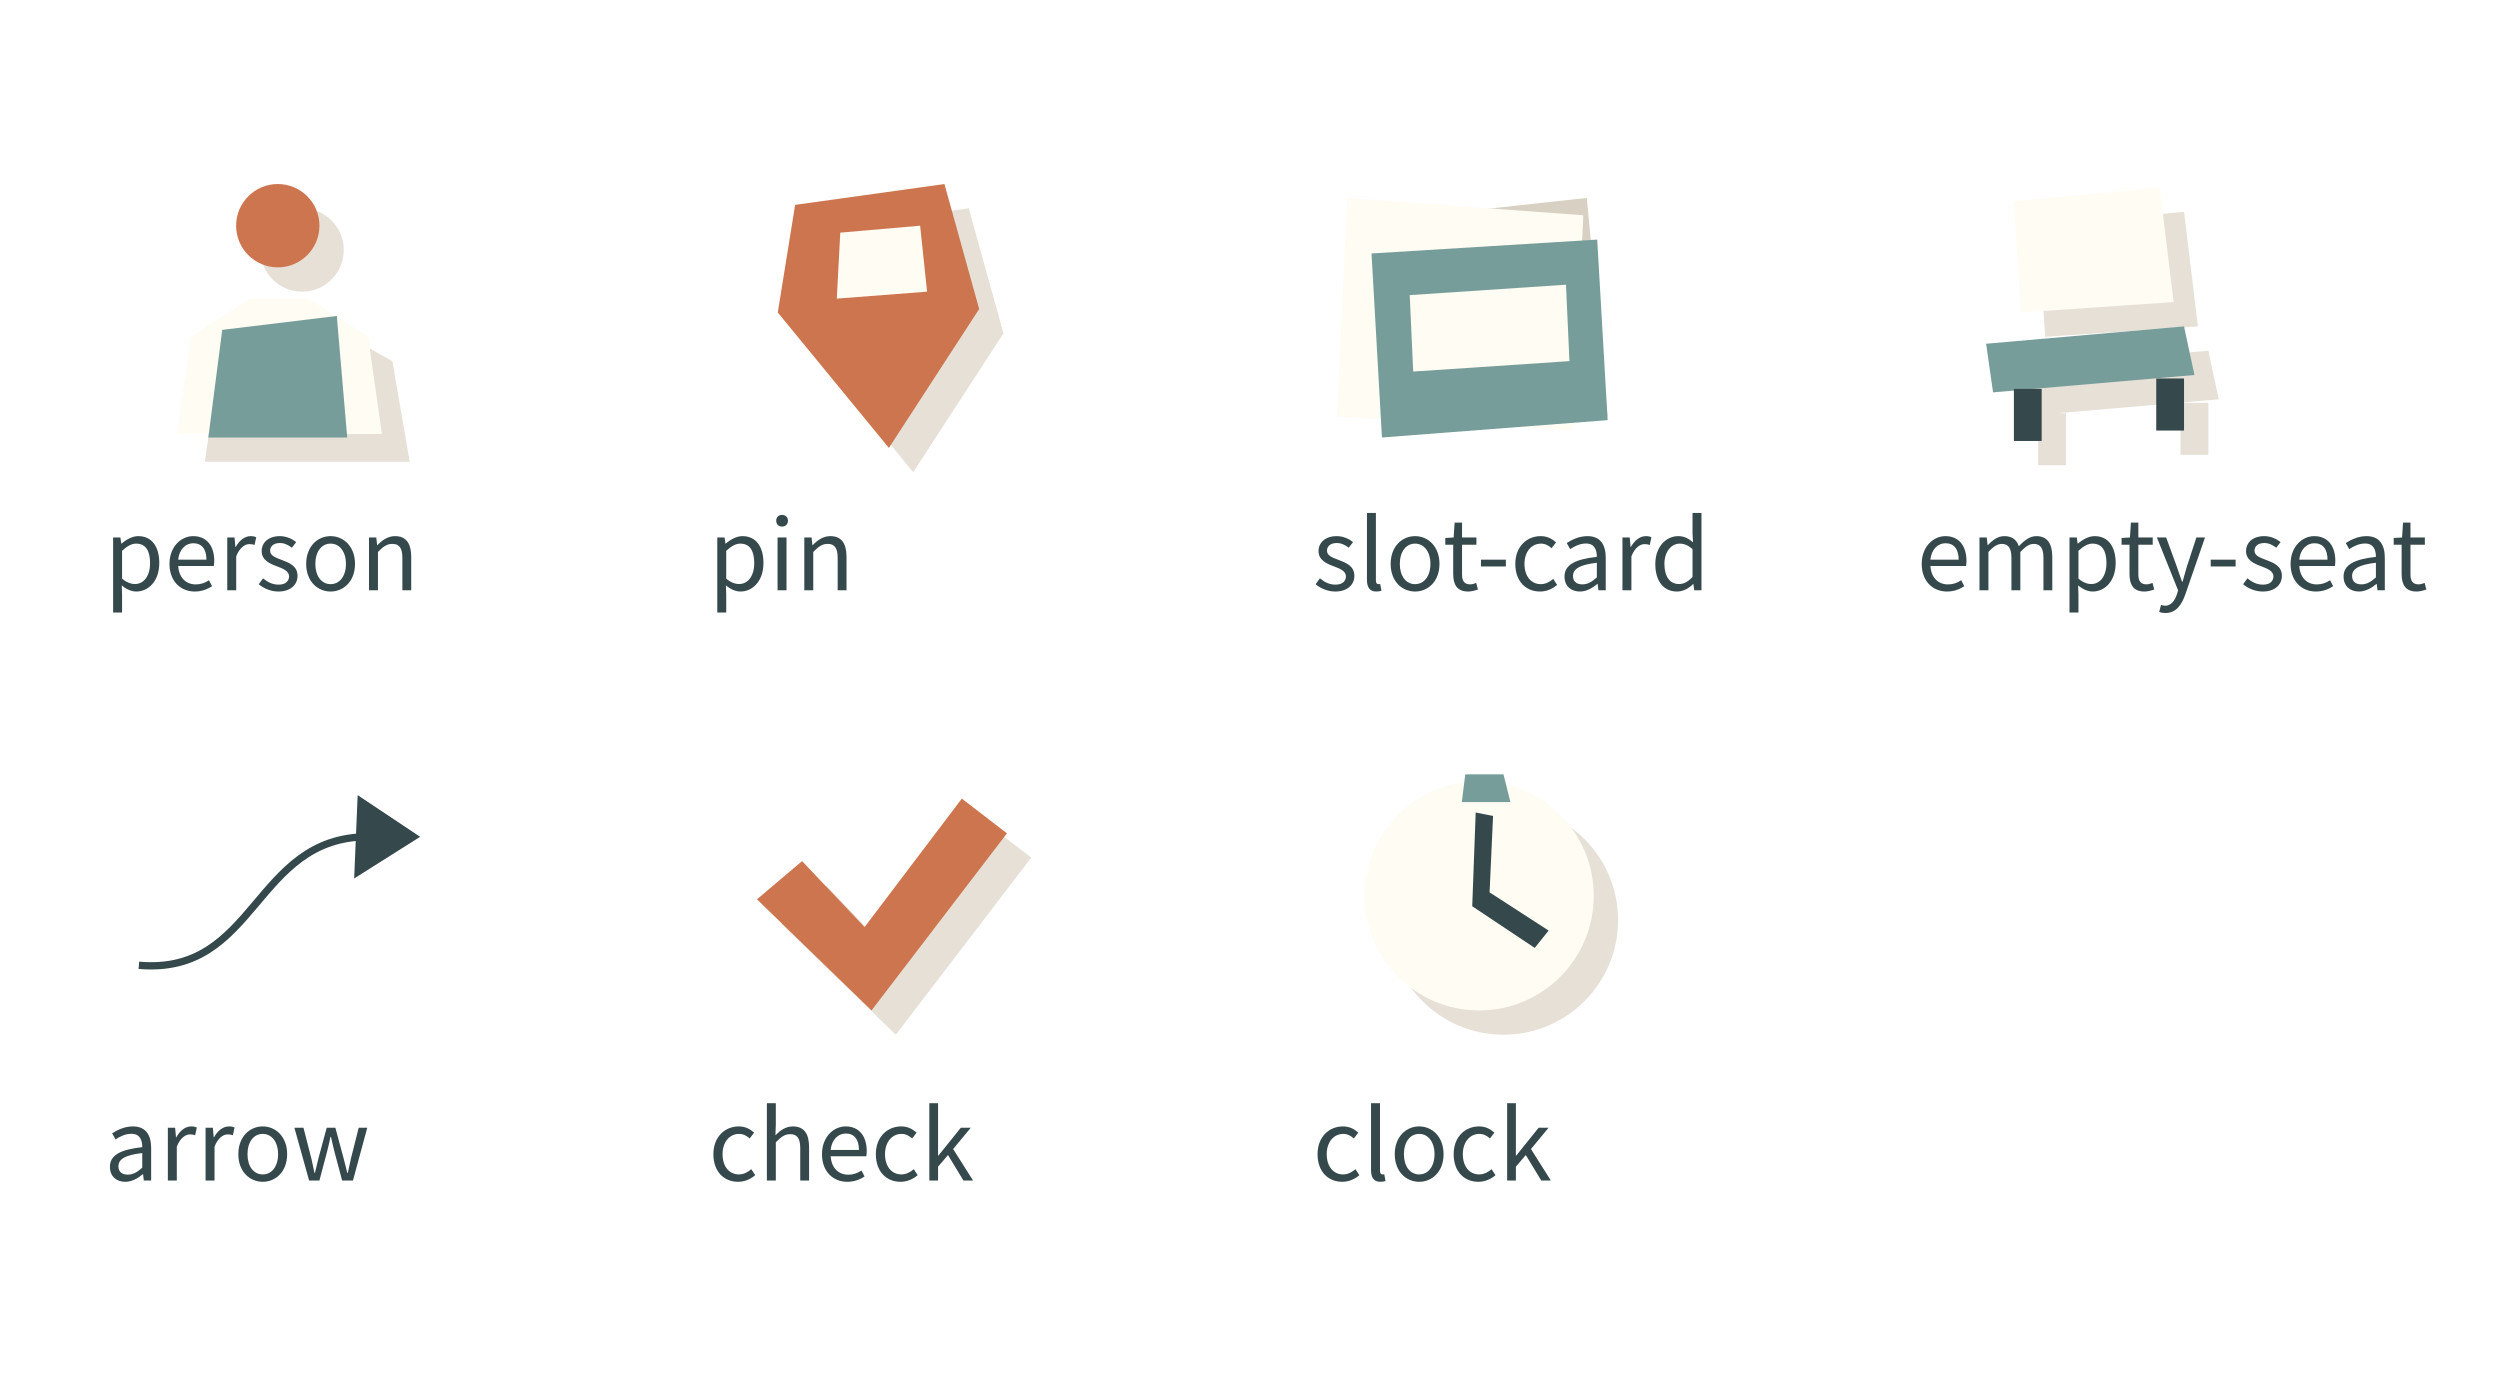
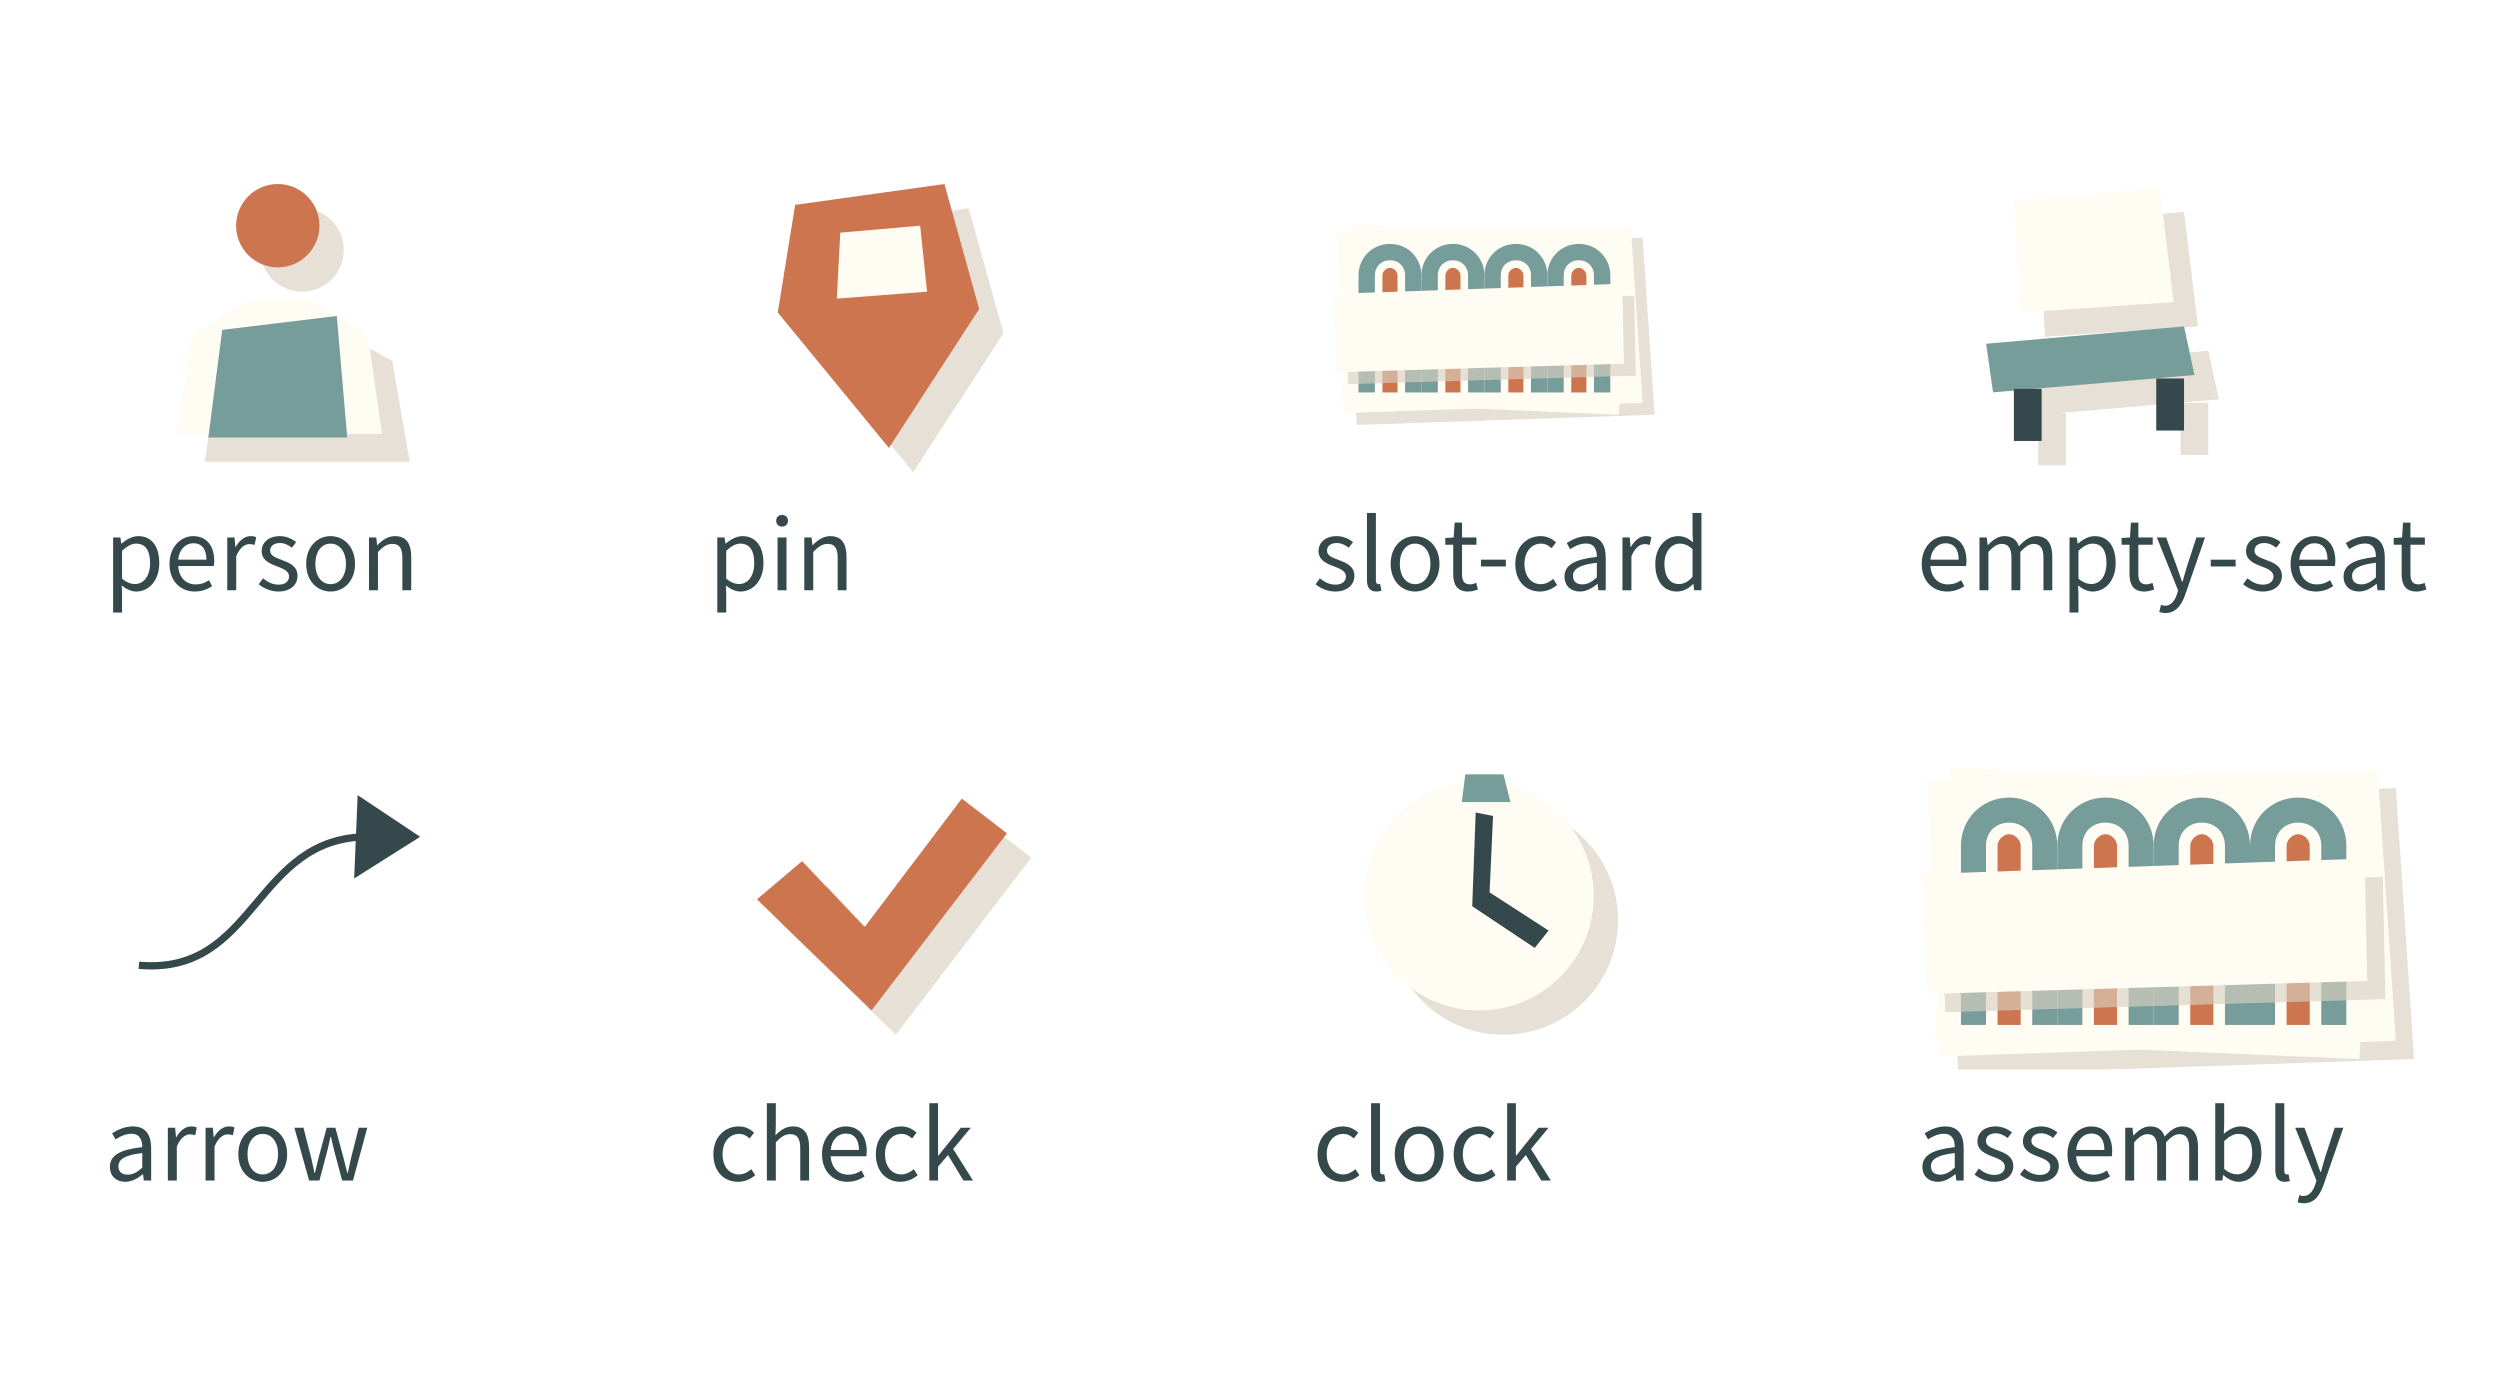
<svg xmlns="http://www.w3.org/2000/svg" viewBox="0 0 720 400" role="img" aria-labelledby="kit-title kit-description">
  <defs>
+     <symbol id="paper-cut-motif" viewBox="0 0 200 120">
+       <g transform="translate(0 0) scale(1 1)">
+         <path d="M0 58V25C0 11 11 0 25 0S50 11 50 25V58H37V25C37 18 32 13 25 13S13 18 13 25V58Z" data-palette-fill="deep" fill="#769D9A" />
+         <path d="M19 58V25C19 22 22 19 25 19S31 22 31 25V58Z" data-palette-fill="accent" fill="#CC754E" />
+       </g>
+       <g transform="translate(50 0) scale(1 1)">
+         <path d="M0 58V25C0 11 11 0 25 0S50 11 50 25V58H37V25C37 18 32 13 25 13S13 18 13 25V58Z" data-palette-fill="deep" fill="#769D9A" />
+         <path d="M19 58V25C19 22 22 19 25 19S31 22 31 25V58Z" data-palette-fill="accent" fill="#CC754E" />
+       </g>
+       <g transform="translate(100 0) scale(1 1)">
+         <path d="M0 58V25C0 11 11 0 25 0S50 11 50 25V58H37V25C37 18 32 13 25 13S13 18 13 25V58Z" data-palette-fill="deep" fill="#769D9A" />
+         <path d="M19 58V25C19 22 22 19 25 19S31 22 31 25V58Z" data-palette-fill="accent" fill="#CC754E" />
+       </g>
+       <g transform="translate(150 0) scale(1 1)">
+         <path d="M0 58V25C0 11 11 0 25 0S50 11 50 25V58H37V25C37 18 32 13 25 13S13 18 13 25V58Z" data-palette-fill="deep" fill="#769D9A" />
+         <path d="M19 58V25C19 22 22 19 25 19S31 22 31 25V58Z" data-palette-fill="accent" fill="#CC754E" />
+       </g>
+       <g transform="translate(0 60) scale(1 1)">
+         <path d="M0 58V25C0 11 11 0 25 0S50 11 50 25V58H37V25C37 18 32 13 25 13S13 18 13 25V58Z" data-palette-fill="deep" fill="#769D9A" />
+         <path d="M19 58V25C19 22 22 19 25 19S31 22 31 25V58Z" data-palette-fill="accent" fill="#CC754E" />
+       </g>
+       <g transform="translate(50 60) scale(1 1)">
+         <path d="M0 58V25C0 11 11 0 25 0S50 11 50 25V58H37V25C37 18 32 13 25 13S13 18 13 25V58Z" data-palette-fill="deep" fill="#769D9A" />
+         <path d="M19 58V25C19 22 22 19 25 19S31 22 31 25V58Z" data-palette-fill="accent" fill="#CC754E" />
+       </g>
+       <g transform="translate(100 60) scale(1 1)">
+         <path d="M0 58V25C0 11 11 0 25 0S50 11 50 25V58H37V25C37 18 32 13 25 13S13 18 13 25V58Z" data-palette-fill="deep" fill="#769D9A" />
+         <path d="M19 58V25C19 22 22 19 25 19S31 22 31 25V58Z" data-palette-fill="accent" fill="#CC754E" />
+       </g>
+       <g transform="translate(150 60) scale(1 1)">
+         <path d="M0 58V25C0 11 11 0 25 0S50 11 50 25V58H37V25C37 18 32 13 25 13S13 18 13 25V58Z" data-palette-fill="deep" fill="#769D9A" />
+         <path d="M19 58V25C19 22 22 19 25 19S31 22 31 25V58Z" data-palette-fill="accent" fill="#CC754E" />
+       </g>
+     </symbol>
+     <symbol id="paper-assembly" viewBox="0 0 200 120">
+       <path d="M12 9L185 5L192 109L17 115Z" transform="translate(7 7)" opacity="0.65" data-palette-fill="border" fill="#D8D0C2" />
+       <path d="M12 9L185 5L192 109L17 115Z" data-palette-fill="surface" fill="#FFFCF4" />
+       <path d="M21 4L184 13L178 116L15 109Z" data-palette-fill="surface" fill="#FFFCF4" />
+       <use href="#paper-cut-motif" x="25" y="13" width="148" height="94" />
+       <path d="M10 45L180 39L181 86L12 91Z" transform="translate(7 7)" opacity="0.65" data-palette-fill="border" fill="#D8D0C2" />
+       <path d="M10 45L180 39L181 86L12 91Z" data-palette-fill="surface" fill="#FFFCF4" />
+     </symbol>
    <symbol id="person" viewBox="0 0 100 100">
      <g transform="translate(7 7)" opacity="0.65" data-palette-fill="border" fill="#D8D0C2">
        <path d="M22 86L26 58L43 47H58L76 57L81 86Z" />
        <circle cx="50" cy="25" r="12" />
      </g>
      <path d="M21 85L25 57L42 46H59L76 57L80 85Z" data-palette-fill="surface" fill="#FFFCF4" />
      <path d="M34 55L67 51L70 86L30 86Z" data-palette-fill="deep" fill="#769D9A" />
      <circle cx="50" cy="25" r="12" data-palette-fill="accent" fill="#CC754E" />
    </symbol>
    <symbol id="pin" viewBox="0 0 100 100">
      <path d="M25 19L68 13L78 49L52 89L20 50Z" transform="translate(7 7)" opacity="0.65" data-palette-fill="border" fill="#D8D0C2" />
      <path d="M25 19L68 13L78 49L52 89L20 50Z" data-palette-fill="accent" fill="#CC754E" />
      <path d="M38 27L61 25L63 44L37 46Z" data-palette-fill="surface" fill="#FFFCF4" />
    </symbol>
    <symbol id="slot-card" viewBox="0 0 100 100">
-       <path d="M15 24L79 17L85 80L21 85Z" data-palette-fill="border" fill="#D8D0C2" />
-       <path d="M10 17L78 22L75 84L7 80Z" data-palette-fill="surface" fill="#FFFCF4" />
-       <path d="M17 33L82 29L85 81L20 86Z" data-palette-fill="deep" fill="#769D9A" />
-       <path d="M28 45L73 42L74 64L29 67Z" data-palette-fill="surface" fill="#FFFCF4" />
+       <use href="#paper-assembly" x="1" y="12" width="98" height="80" />
    </symbol>
    <symbol id="empty-seat" viewBox="0 0 100 100">
      <g transform="translate(7 7)" opacity="0.65" data-palette-fill="border" fill="#D8D0C2">
        <path d="M28 18L70 14L74 47L30 50ZM20 59L77 54L80 68L22 73ZM28 72H36V87H28ZM69 69H77V84H69Z" />
      </g>
      <path d="M28 18L70 14L74 47L30 50Z" data-palette-fill="surface" fill="#FFFCF4" />
      <path d="M20 59L77 54L80 68L22 73Z" data-palette-fill="deep" fill="#769D9A" />
      <path d="M28 72H36V87H28ZM69 69H77V84H69Z" data-palette-fill="ink" fill="#35494C" />
    </symbol>
    <symbol id="arrow" viewBox="0 0 100 100">
      <path d="M10 68C44 71 43 31 76 31" fill="none" data-palette-stroke="ink" stroke="#35494C" stroke-width="2.1" />
      <path d="M73 19L91 31L72 43Z" data-palette-fill="ink" fill="#35494C" />
    </symbol>
    <symbol id="check" viewBox="0 0 100 100">
      <path d="M14 49L27 38L45 57L73 20L86 30L47 81Z" transform="translate(7 7)" opacity="0.65" data-palette-fill="border" fill="#D8D0C2" />
      <path d="M14 49L27 38L45 57L73 20L86 30L47 81Z" data-palette-fill="accent" fill="#CC754E" />
    </symbol>
    <symbol id="clock" viewBox="0 0 100 100">
      <circle cx="48" cy="48" r="33" transform="translate(7 7)" opacity="0.65" data-palette-fill="border" fill="#D8D0C2" />
      <circle cx="48" cy="48" r="33" data-palette-fill="surface" fill="#FFFCF4" />
      <path d="M47 24L52 25L51 47L68 58L64 63L46 51Z" data-palette-fill="ink" fill="#35494C" />
      <path d="M44 13L55 13L57 21L43 21Z" data-palette-fill="deep" fill="#769D9A" />
    </symbol>
  </defs>
  <use href="#person" x="30" y="40" width="100" height="100" />
  <text x="30" y="170" font-family="'Noto Sans CJK JP', sans-serif" font-size="28" data-palette-fill="ink" fill="#35494C">person</text>
  <use href="#pin" x="204" y="40" width="100" height="100" />
  <text x="204" y="170" font-family="'Noto Sans CJK JP', sans-serif" font-size="28" data-palette-fill="ink" fill="#35494C">pin</text>
  <use href="#slot-card" x="378" y="40" width="100" height="100" />
  <text x="378" y="170" font-family="'Noto Sans CJK JP', sans-serif" font-size="28" data-palette-fill="ink" fill="#35494C">slot-card</text>
  <use href="#empty-seat" x="552" y="40" width="100" height="100" />
  <text x="552" y="170" font-family="'Noto Sans CJK JP', sans-serif" font-size="28" data-palette-fill="ink" fill="#35494C">empty-seat</text>
  <use href="#arrow" x="30" y="210" width="100" height="100" />
  <text x="30" y="340" font-family="'Noto Sans CJK JP', sans-serif" font-size="28" data-palette-fill="ink" fill="#35494C">arrow</text>
  <use href="#check" x="204" y="210" width="100" height="100" />
  <text x="204" y="340" font-family="'Noto Sans CJK JP', sans-serif" font-size="28" data-palette-fill="ink" fill="#35494C">check</text>
  <use href="#clock" x="378" y="210" width="100" height="100" />
  <text x="378" y="340" font-family="'Noto Sans CJK JP', sans-serif" font-size="28" data-palette-fill="ink" fill="#35494C">clock</text>
+   <use href="#paper-assembly" x="546" y="218" width="150" height="90" />
+   <text x="552" y="340" font-family="'Noto Sans CJK JP', sans-serif" font-size="28" data-palette-fill="ink" fill="#35494C">assembly</text>
</svg>
